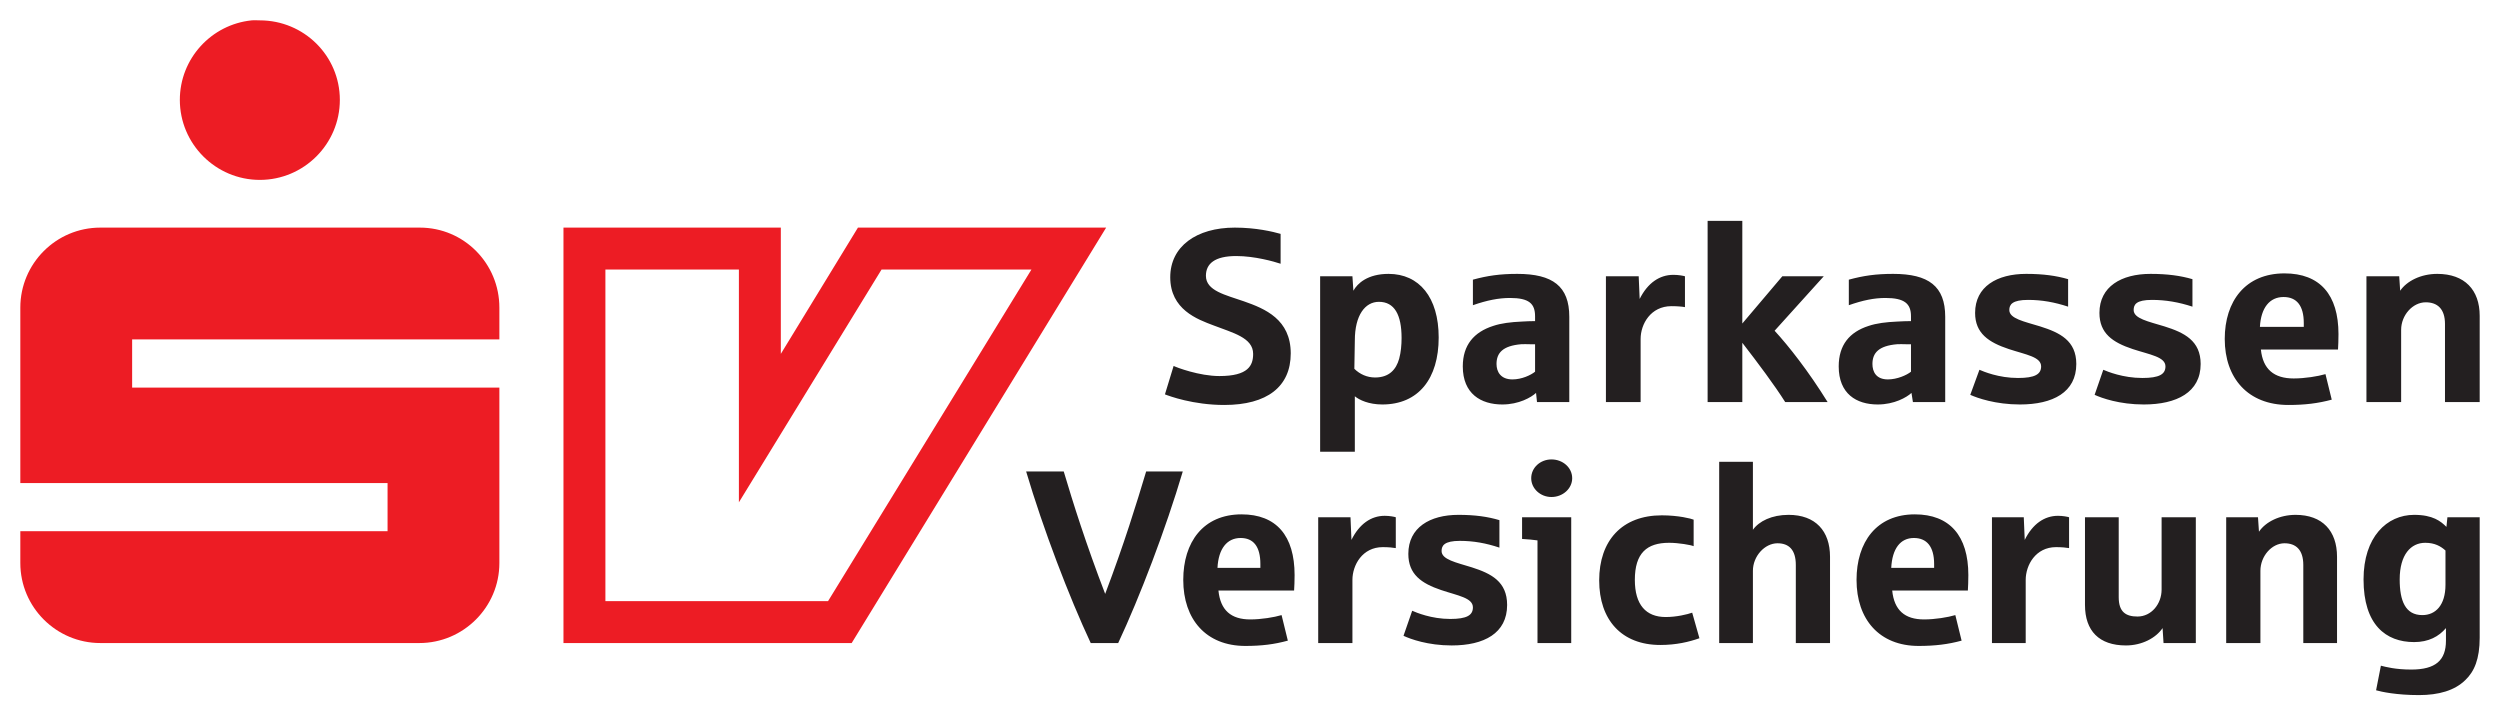
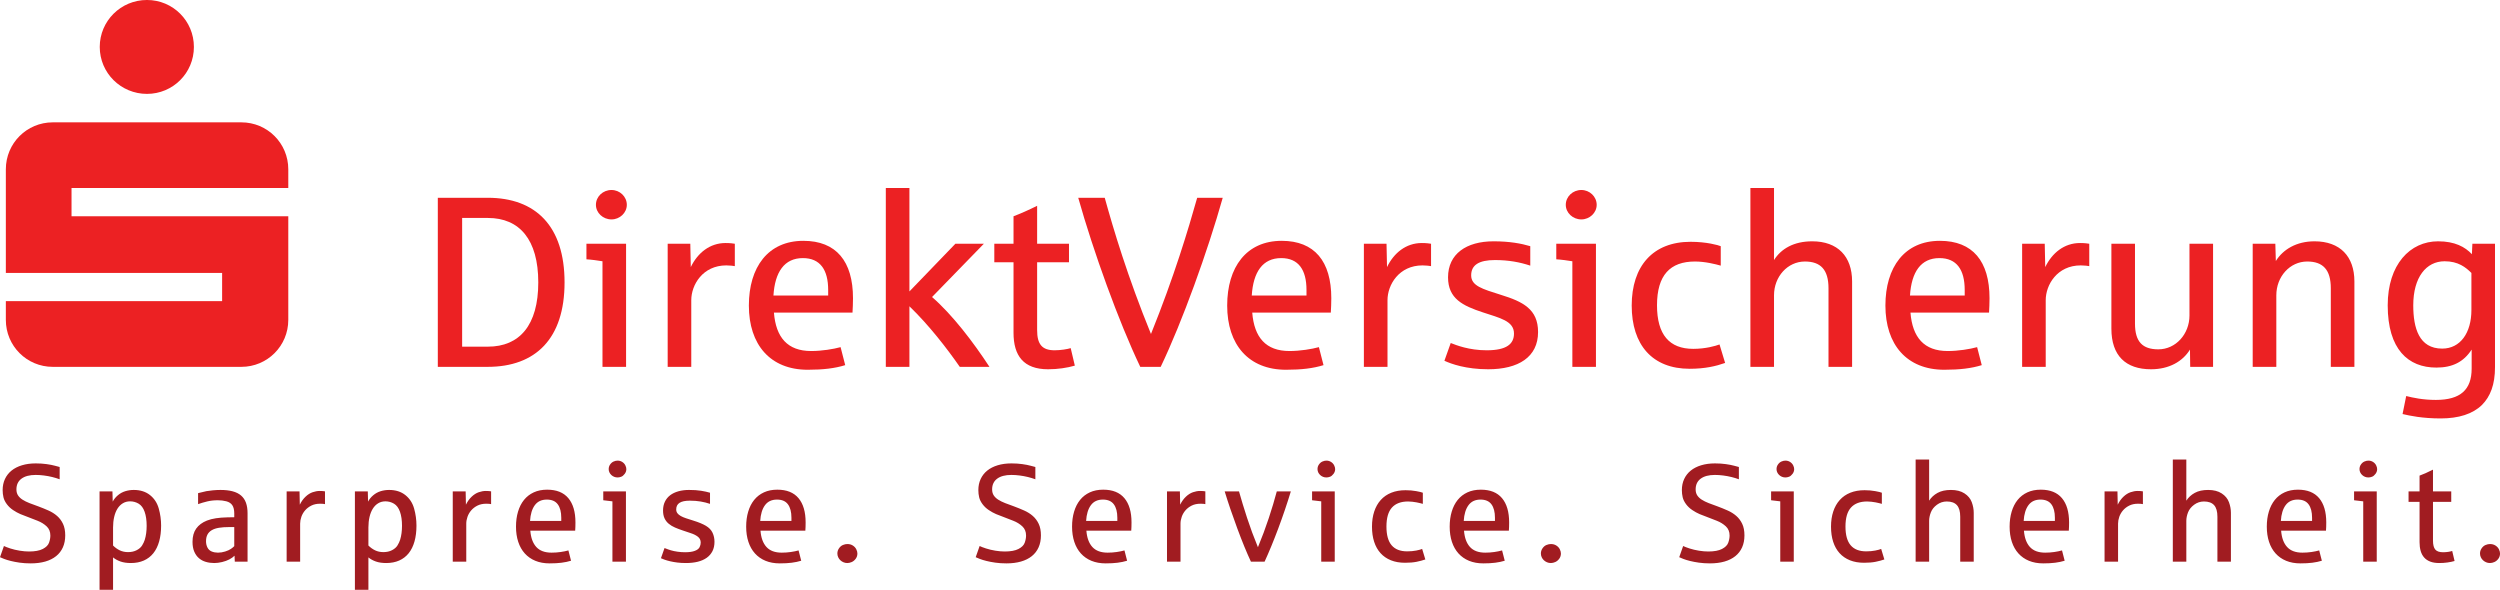
- <svg xmlns="http://www.w3.org/2000/svg" version="1.0" width="1024" height="293" viewBox="-1.313 -1.313 162.094 46.383" id="svg2656">
-   <defs id="defs2658" />
-   <g transform="translate(-295.2656,-510.4833)" id="layer1">
-     <path d="M 404.672,523.491 L 404.672,535.241 L 406.922,535.241 L 406.922,531.397 C 407.948,532.724 409.018,534.155 409.703,535.241 L 412.453,535.241 C 411.216,533.242 409.927,531.606 409.016,530.616 L 412.203,527.085 L 409.516,527.085 L 406.922,530.147 L 406.922,523.491 L 404.672,523.491 z M 374.016,523.929 C 371.522,523.929 369.828,525.15 369.828,527.147 C 369.828,529.24 371.581,529.874 372.641,530.272 C 373.878,530.751 375.203,531.062 375.203,532.116 C 375.203,532.867 374.891,533.554 373.016,533.554 C 371.712,533.554 370.226,532.992 370.047,532.897 L 369.484,534.741 C 369.762,534.852 371.323,535.429 373.328,535.429 C 376.114,535.429 377.641,534.241 377.641,532.085 C 377.641,529.88 375.978,529.189 374.609,528.71 C 373.419,528.294 372.141,528.029 372.141,527.054 C 372.141,526.271 372.708,525.772 374.109,525.772 C 375.299,525.772 376.561,526.129 376.984,526.272 L 376.984,524.335 C 376.479,524.191 375.384,523.929 374.016,523.929 z M 442.078,526.897 C 439.537,526.897 438.203,528.704 438.203,531.147 C 438.203,533.705 439.721,535.429 442.328,535.429 C 443.404,535.429 444.244,535.325 445.141,535.085 L 444.734,533.429 C 444.246,533.572 443.406,533.71 442.672,533.71 C 441.401,533.71 440.676,533.114 440.547,531.835 L 445.547,531.835 C 445.563,531.595 445.578,531.204 445.578,530.835 C 445.578,528.28 444.377,526.897 442.078,526.897 z M 383.984,526.929 C 382.632,526.929 381.964,527.544 381.703,528.022 L 381.641,527.085 L 379.547,527.085 L 379.547,538.46 L 381.797,538.46 L 381.797,534.866 C 382.089,535.105 382.698,535.397 383.578,535.397 C 385.924,535.397 387.234,533.722 387.234,531.054 C 387.234,528.449 385.972,526.929 383.984,526.929 z M 392.328,526.929 C 391.204,526.929 390.398,527.047 389.453,527.304 L 389.453,528.96 C 390.364,528.64 391.127,528.491 391.859,528.491 C 393.098,528.491 393.484,528.862 393.484,529.679 L 393.484,529.991 C 393.241,529.991 392.838,530.006 392.609,530.022 C 391.911,530.054 391.287,530.127 390.766,530.304 C 389.526,530.702 388.797,531.539 388.797,532.929 C 388.797,534.702 389.974,535.397 391.359,535.397 C 392.436,535.397 393.237,534.935 393.547,534.647 L 393.609,535.241 L 395.703,535.241 L 395.703,529.71 C 395.703,527.729 394.626,526.929 392.328,526.929 z M 416.703,526.929 C 415.577,526.929 414.774,527.047 413.828,527.304 L 413.828,528.96 C 414.742,528.64 415.469,528.491 416.203,528.491 C 417.442,528.491 417.859,528.862 417.859,529.679 L 417.859,529.991 C 417.616,529.991 417.181,530.006 416.953,530.022 C 416.252,530.054 415.632,530.127 415.109,530.304 C 413.872,530.702 413.172,531.539 413.172,532.929 C 413.172,534.702 414.317,535.397 415.703,535.397 C 416.778,535.397 417.582,534.935 417.891,534.647 L 417.984,535.241 L 420.078,535.241 L 420.078,529.71 C 420.078,527.729 419.001,526.929 416.703,526.929 z M 425.328,526.929 C 423.437,526.929 422.016,527.751 422.016,529.46 C 422.016,530.786 422.899,531.371 424.203,531.804 C 425.311,532.17 426.297,532.306 426.297,532.929 C 426.297,533.44 425.888,533.679 424.797,533.679 C 423.542,533.679 422.558,533.26 422.297,533.147 L 421.703,534.772 C 422.161,534.98 423.341,535.397 424.922,535.397 C 427.057,535.397 428.578,534.61 428.578,532.772 C 428.578,531.255 427.506,530.735 426.234,530.335 C 425.191,530.015 424.234,529.831 424.234,529.272 C 424.234,528.92 424.424,528.616 425.453,528.616 C 426.348,528.616 427.166,528.766 428.047,529.054 L 428.047,527.272 C 427.279,527.049 426.437,526.929 425.328,526.929 z M 433.391,526.929 C 431.501,526.929 430.078,527.751 430.078,529.46 C 430.078,530.786 430.931,531.371 432.234,531.804 C 433.343,532.17 434.359,532.306 434.359,532.929 C 434.359,533.44 433.952,533.679 432.859,533.679 C 431.604,533.679 430.588,533.26 430.328,533.147 L 429.766,534.772 C 430.222,534.98 431.373,535.397 432.953,535.397 C 435.087,535.397 436.641,534.61 436.641,532.772 C 436.641,531.255 435.568,530.735 434.297,530.335 C 433.254,530.015 432.297,529.831 432.297,529.272 C 432.297,528.92 432.458,528.616 433.484,528.616 C 434.381,528.616 435.229,528.766 436.109,529.054 L 436.109,527.272 C 435.344,527.049 434.499,526.929 433.391,526.929 z M 451.984,526.929 C 450.926,526.929 450.017,527.384 449.578,528.022 L 449.516,527.085 L 447.391,527.085 L 447.391,535.241 L 449.641,535.241 L 449.641,530.554 C 449.641,529.611 450.387,528.772 451.234,528.772 C 451.983,528.772 452.484,529.187 452.484,530.179 L 452.484,535.241 L 454.734,535.241 L 454.734,529.647 C 454.734,527.97 453.761,526.929 451.984,526.929 z M 402.453,526.991 C 401.556,526.991 400.787,527.515 400.266,528.554 L 400.203,527.085 L 398.078,527.085 L 398.078,535.241 L 400.328,535.241 L 400.328,531.147 C 400.328,530.19 400.976,529.022 402.328,529.022 C 402.703,529.022 403.041,529.052 403.203,529.085 L 403.203,527.085 C 403.106,527.052 402.778,526.991 402.453,526.991 z M 442.016,528.429 C 442.862,528.429 443.328,528.982 443.328,530.116 L 443.328,530.366 L 440.484,530.366 C 440.551,529.12 441.119,528.429 442.016,528.429 z M 383.359,528.741 C 384.369,528.741 384.828,529.584 384.828,531.085 C 384.828,531.532 384.786,532.014 384.672,532.429 C 384.476,533.132 384.022,533.647 383.109,533.647 C 382.587,533.647 382.124,533.436 381.766,533.085 L 381.797,531.241 C 381.797,529.612 382.462,528.741 383.359,528.741 z M 392.578,531.491 C 392.749,531.476 392.937,531.491 393.141,531.491 L 393.484,531.491 L 393.484,533.272 C 393.207,533.496 392.618,533.772 392.016,533.772 C 391.248,533.772 390.984,533.269 390.984,532.772 C 390.984,532.059 391.383,531.594 392.578,531.491 z M 416.953,531.491 C 417.124,531.476 417.312,531.491 417.516,531.491 L 417.859,531.491 L 417.859,533.272 C 417.583,533.496 416.961,533.772 416.359,533.772 C 415.593,533.772 415.359,533.269 415.359,532.772 C 415.359,532.059 415.758,531.594 416.953,531.491 z M 394.547,538.96 C 393.828,538.96 393.234,539.491 393.234,540.179 C 393.234,540.85 393.828,541.397 394.547,541.397 C 395.282,541.397 395.891,540.85 395.891,540.179 C 395.891,539.491 395.282,538.96 394.547,538.96 z M 405.422,539.116 L 405.422,550.866 L 407.609,550.866 L 407.609,546.179 C 407.609,545.236 408.373,544.397 409.203,544.397 C 409.939,544.397 410.391,544.814 410.391,545.804 L 410.391,550.866 L 412.609,550.866 L 412.609,545.272 C 412.609,543.596 411.662,542.554 409.922,542.554 C 408.834,542.554 408.008,542.962 407.609,543.522 L 407.609,539.116 L 405.422,539.116 z M 360.484,539.741 C 361.587,543.465 363.266,547.864 364.672,550.866 L 366.453,550.866 C 367.858,547.864 369.538,543.465 370.641,539.741 L 368.266,539.741 C 367.642,541.819 366.839,544.434 365.609,547.679 C 364.363,544.434 363.529,541.787 362.922,539.741 L 360.484,539.741 z M 374.453,542.522 C 371.961,542.522 370.672,544.327 370.672,546.772 C 370.672,549.329 372.147,551.054 374.703,551.054 C 375.758,551.053 376.574,550.95 377.453,550.71 L 377.047,549.054 C 376.568,549.197 375.734,549.335 375.016,549.335 C 373.769,549.335 373.081,548.739 372.953,547.46 L 377.859,547.46 C 377.876,547.22 377.891,546.827 377.891,546.46 C 377.891,543.904 376.706,542.522 374.453,542.522 z M 418.109,542.522 C 415.617,542.522 414.328,544.327 414.328,546.772 C 414.328,549.329 415.804,551.054 418.359,551.054 C 419.414,551.053 420.262,550.95 421.141,550.71 L 420.734,549.054 C 420.256,549.197 419.423,549.335 418.703,549.335 C 417.457,549.335 416.768,548.739 416.641,547.46 L 421.547,547.46 C 421.562,547.22 421.578,546.827 421.578,546.46 C 421.578,543.904 420.362,542.522 418.109,542.522 z M 388.516,542.554 C 386.663,542.554 385.266,543.376 385.266,545.085 C 385.266,546.411 386.113,546.997 387.391,547.429 C 388.478,547.796 389.453,547.931 389.453,548.554 C 389.453,549.066 389.054,549.304 387.984,549.304 C 386.753,549.304 385.772,548.884 385.516,548.772 L 384.953,550.397 C 385.401,550.605 386.528,551.022 388.078,551.022 C 390.172,551.022 391.672,550.235 391.672,548.397 C 391.672,546.879 390.637,546.36 389.391,545.96 C 388.367,545.64 387.422,545.456 387.422,544.897 C 387.422,544.546 387.602,544.241 388.609,544.241 C 389.488,544.241 390.308,544.39 391.172,544.679 L 391.172,542.897 C 390.421,542.674 389.602,542.554 388.516,542.554 z M 442.797,542.554 C 441.758,542.554 440.854,543.01 440.422,543.647 L 440.359,542.71 L 438.297,542.71 L 438.297,550.866 L 440.516,550.866 L 440.516,546.179 C 440.516,545.236 441.247,544.397 442.078,544.397 C 442.813,544.397 443.297,544.814 443.297,545.804 L 443.297,550.866 L 445.484,550.866 L 445.484,545.272 C 445.484,543.596 444.538,542.554 442.797,542.554 z M 450.484,542.554 C 448.711,542.554 447.203,543.992 447.203,546.741 C 447.203,549.68 448.646,550.804 450.484,550.804 C 451.427,550.803 452.083,550.441 452.547,549.897 L 452.547,550.71 C 452.547,551.987 451.878,552.585 450.297,552.585 C 449.274,552.585 448.647,552.414 448.328,552.335 L 448.016,553.929 C 448.352,554.025 449.327,554.241 450.797,554.241 C 452.076,554.241 453.109,553.945 453.797,553.272 C 454.389,552.714 454.734,551.895 454.734,550.522 L 454.734,542.71 L 452.641,542.71 L 452.578,543.335 C 452.211,542.967 451.698,542.554 450.484,542.554 z M 401.703,542.585 C 399.113,542.585 397.641,544.231 397.641,546.804 C 397.641,549.36 399.086,550.991 401.609,550.991 C 402.633,550.991 403.471,550.792 404.141,550.554 L 403.672,548.897 C 403.352,549.009 402.657,549.179 401.953,549.179 C 400.676,549.179 399.953,548.386 399.953,546.772 C 399.953,545.031 400.734,544.366 402.172,544.366 C 402.796,544.366 403.589,544.506 403.766,544.585 L 403.766,542.866 C 403.622,542.802 402.789,542.585 401.703,542.585 z M 383.734,542.616 C 382.856,542.616 382.089,543.14 381.578,544.179 L 381.516,542.71 L 379.422,542.71 L 379.422,550.866 L 381.641,550.866 L 381.641,546.772 C 381.641,545.814 382.284,544.647 383.609,544.647 C 383.977,544.647 384.293,544.679 384.453,544.71 L 384.453,542.71 C 384.358,542.677 384.054,542.616 383.734,542.616 z M 427.391,542.616 C 426.512,542.616 425.746,543.14 425.234,544.179 L 425.172,542.71 L 423.109,542.71 L 423.109,550.866 L 425.297,550.866 L 425.297,546.772 C 425.297,545.814 425.938,544.647 427.266,544.647 C 427.632,544.647 427.949,544.679 428.109,544.71 L 428.109,542.71 C 428.013,542.677 427.709,542.616 427.391,542.616 z M 392.641,542.71 L 392.641,544.116 C 392.927,544.131 393.449,544.177 393.641,544.21 L 393.641,550.866 L 395.828,550.866 L 395.828,542.71 L 392.641,542.71 z M 429.141,542.71 L 429.141,548.397 C 429.141,550.075 430.056,551.022 431.797,551.022 C 432.836,551.022 433.741,550.537 434.172,549.897 L 434.234,550.866 L 436.328,550.866 L 436.328,542.71 L 434.109,542.71 L 434.109,547.397 C 434.109,548.34 433.441,549.147 432.547,549.147 C 431.796,549.147 431.328,548.856 431.328,547.897 L 431.328,542.71 L 429.141,542.71 z M 374.391,544.054 C 375.221,544.054 375.672,544.606 375.672,545.741 L 375.672,545.991 L 372.891,545.991 C 372.954,544.745 373.511,544.054 374.391,544.054 z M 418.047,544.054 C 418.878,544.054 419.359,544.606 419.359,545.741 L 419.359,545.991 L 416.578,545.991 C 416.642,544.745 417.167,544.054 418.047,544.054 z M 451.203,544.366 C 451.826,544.366 452.212,544.594 452.516,544.866 L 452.516,547.085 C 452.516,548.427 451.862,549.054 451.016,549.054 C 449.914,549.054 449.547,548.13 449.547,546.741 C 449.547,545.126 450.276,544.366 451.203,544.366 z" id="path2568" style="fill:#231f20;fill-opacity:1;fill-rule:nonzero;stroke:none" />
-     <path d="M 310.266,510.491 C 307.655,510.756 305.609,512.967 305.609,515.647 C 305.609,518.506 307.938,520.835 310.797,520.835 C 313.656,520.835 315.984,518.506 315.984,515.647 C 315.984,512.789 313.656,510.491 310.797,510.491 C 310.618,510.491 310.44,510.473 310.266,510.491 z M 300.453,523.929 C 297.586,523.929 295.266,526.259 295.266,529.116 L 295.266,540.491 L 319.078,540.491 L 319.078,543.616 L 295.266,543.616 L 295.266,545.679 C 295.266,548.544 297.602,550.866 300.453,550.866 L 321.141,550.866 C 323.994,550.866 326.328,548.537 326.328,545.679 L 326.328,534.304 L 302.516,534.304 L 302.516,531.179 L 326.328,531.179 L 326.328,529.116 C 326.328,526.256 324.034,523.929 321.172,523.929 L 300.453,523.929 z M 330.484,523.929 L 330.484,550.866 L 349.172,550.866 L 365.672,523.929 L 349.578,523.929 L 344.578,532.116 L 344.578,523.929 L 330.484,523.929 z M 333.203,526.647 L 341.859,526.647 L 341.859,541.741 L 351.109,526.647 L 360.828,526.647 L 347.641,548.147 L 333.203,548.147 L 333.203,526.647 z" id="path2612" style="fill:#ed1c24;fill-opacity:1;fill-rule:evenodd;stroke:none" />
+ <svg xmlns="http://www.w3.org/2000/svg" viewBox="0 0 479.613 113.147" height="113.147" width="479.613" xml:space="preserve" id="svg2" version="1.1">
+   <defs id="defs6" />
+   <g transform="matrix(1.333333,0,0,-1.333333,0,113.1467)" id="g10">
+     <g transform="scale(0.1)" id="g12">
+       <path id="path14" style="fill:#ec2123;fill-opacity:1;fill-rule:nonzero;stroke:none" d="m 143.52,781.059 c 0,-37.45 30.46,-67.547 67.91,-67.547 37.449,0 67.558,30.097 67.558,67.547 0,37.461 -30.109,67.562 -67.558,67.562 -37.45,0 -67.91,-30.101 -67.91,-67.562 v 0 z M 75.969,320.762 H 347.25 c 37.449,0 67.551,30.117 67.551,67.578 V 537.441 H 102.922 v 40.61 H 414.801 V 605 c 0,37.449 -30.102,67.559 -67.551,67.559 H 75.969 C 38.512,672.559 8.41,642.449 8.41,605 V 455.879 H 319.59 v -40.59 H 8.41 V 388.34 c 0,-37.461 30.102,-67.578 67.559,-67.578 v 0 0" />
+       <path id="path16" style="fill:#ec2123;fill-opacity:1;fill-rule:nonzero;stroke:none" d="m 1057.29,465.68 v 32.211 c -2.1,0.347 -6.65,1.039 -13.3,1.039 -22.76,0 -40.26,-14.34 -50.06,-34.641 l -0.692,33.602 H 960.68 V 320.762 h 33.949 v 95.937 c 0,22.031 16.461,50.039 50.411,50.039 5.25,0 10.5,-0.707 12.25,-1.058 v 0 z M 900.828,320.762 v 177.129 h -57.047 v -22.403 c 6.649,-0.347 16.797,-1.75 23.098,-2.808 V 320.762 h 33.949 z m 1.063,233.136 c 0,11.891 -10.161,21.34 -22.051,21.34 -12.262,0 -22.399,-9.449 -22.399,-21.34 0,-11.558 10.137,-21.007 22.399,-21.007 11.89,0 22.051,9.449 22.051,21.007 v 0 z M 774.5,442.25 c 0,-61.609 -26.961,-92.43 -72.461,-92.43 h -37.098 v 185.168 h 37.098 c 45.5,0 72.461,-31.148 72.461,-92.738 v 0 z m 37.809,0 c 0,80.84 -41.309,121.789 -110.618,121.789 h -71.75 V 320.762 h 71.75 c 68.957,0 110.618,40.629 110.618,121.488 v 0 0" />
+       <path id="path18" style="fill:#ec2123;fill-opacity:1;fill-rule:nonzero;stroke:none" d="m 1759.32,564.039 h -36.76 c -12.95,-45.848 -32.9,-112.687 -66.5,-196.008 -33.96,83.321 -53.91,150.508 -66.52,196.008 h -38.14 c 21.7,-77 58.11,-178.16 89.26,-243.277 h 29.39 c 31.16,65.117 67.56,166.277 89.27,243.277 v 0 z m -212.81,-241.519 -5.95,25.191 c -4.2,-1.402 -14.36,-3.121 -23.11,-3.121 -18.2,0 -25.19,8.75 -25.19,29.019 v 97.68 h 45.85 v 26.602 h -45.85 v 54.597 c -11.9,-5.949 -24.51,-11.539 -33.96,-15.047 v -39.55 h -27.65 v -26.602 h 27.65 V 369.781 c 0,-32.929 14.35,-52.5 49.7,-52.5 14.01,0 27.66,2.071 38.51,5.239 v 0 z m -122.84,-1.758 c -23.11,35.347 -53.21,74.918 -82.61,100.468 l 74.56,76.661 h -40.96 l -66.15,-68.61 v 148.77 h -33.96 V 320.762 h 33.96 v 87.148 c 28,-26.949 54.25,-60.898 72.45,-87.148 h 42.71 z M 1191.61,423.34 h -78.75 c 2.09,33.941 15.75,53.898 42.35,53.898 24.85,0 36.4,-16.797 36.4,-45.847 v -8.051 z m 35.71,-3.871 c 0,53.211 -24.15,82.621 -71.41,82.621 -50.75,0 -78.41,-37.801 -78.41,-93.129 0,-56.32 30.8,-92.383 84.71,-92.383 22.4,0 39.21,2.074 53.91,6.641 l -6.65,25.902 c -10.15,-2.812 -26.96,-5.59 -42.36,-5.59 -33.95,0 -50.75,19.571 -53.55,55.321 h 113.05 c 0.36,5.929 0.71,13.277 0.71,20.617 v 0 0" />
+       <path id="path20" style="fill:#ec2123;fill-opacity:1;fill-rule:nonzero;stroke:none" d="m 3555.96,402.68 c 0,-33.25 -16.09,-55.668 -42.03,-55.668 -33.24,0 -41.64,29.418 -41.64,62.308 0,40.27 18.55,63.36 45.15,63.36 19.61,0 30.47,-8.75 38.52,-16.801 V 402.68 Z m 33.95,-82.27 v 177.481 h -32.54 l -0.71,-15.051 c -9.8,10.5 -24.53,18.551 -48.67,18.551 -40.23,0 -72.46,-33.262 -72.46,-92.071 0,-63.359 29.41,-89.609 70,-89.609 23.13,0 39.22,8.039 50.78,25.891 v -27.301 c 0,-30.43 -16.09,-45.121 -51.48,-45.121 -18.52,0 -32.89,3.129 -42.7,5.59 l -5.23,-25.899 c 10.51,-2.461 28.36,-6.332 54.96,-6.332 25.55,0 45.86,6.332 59.14,19.262 12.27,12.269 18.91,29.41 18.91,54.609 v 0 z m -202.31,0.352 v 122.886 c 0,36.043 -20.66,57.743 -57.38,57.743 -25.94,0 -45.16,-11.563 -55.67,-28.352 l -0.7,24.852 h -32.58 V 320.762 h 33.99 v 102.929 c 0,26.95 19.57,48.637 44.45,48.637 22.73,0 33.95,-11.887 33.95,-38.476 v -113.09 h 33.94 z m -203.36,0 V 497.891 H 3150.3 V 394.629 c 0,-26.598 -19.61,-48.668 -44.81,-48.668 -22.73,0 -33.59,10.859 -33.59,37.109 v 114.821 h -33.95 V 375.719 c 0,-38.867 20.63,-58.438 57.03,-58.438 25.9,0 45.51,11.18 56.02,28.321 l 0.35,-24.84 h 32.89 z M 3006.12,465.68 v 32.211 c -2.11,0.347 -6.64,1.039 -13.32,1.039 -22.74,0 -40.24,-14.34 -50.04,-34.641 l -0.71,33.602 h -32.53 V 320.762 h 33.94 v 95.937 c 0,22.031 16.45,50.039 50.39,50.039 5.27,0 10.51,-0.707 12.27,-1.058 v 0 z M 2826.9,423.34 h -78.75 c 2.11,33.941 15.74,53.898 42.34,53.898 24.88,0 36.41,-16.797 36.41,-45.847 v -8.051 z m 35.7,-3.871 c 0,53.211 -24.14,82.621 -71.41,82.621 -50.74,0 -78.39,-37.801 -78.39,-93.129 0,-56.32 30.82,-92.383 84.72,-92.383 22.39,0 39.18,2.074 53.91,6.641 l -6.68,25.902 c -10.16,-2.812 -26.95,-5.59 -42.34,-5.59 -33.95,0 -50.75,19.571 -53.56,55.321 h 113.05 c 0.35,5.929 0.7,13.277 0.7,20.617 v 0 z m -197.73,-98.707 v 122.886 c 0,36.043 -20.67,57.743 -57.42,57.743 -26.61,0 -44.81,-10.852 -54.93,-26.961 v 103.621 h -33.98 V 320.762 h 33.98 v 102.929 c 0,26.95 19.57,48.637 44.46,48.637 22.73,0 33.94,-11.887 33.94,-38.476 v -113.09 h 33.95 z m -182.7,5.629 -8.05,26.597 c -5.62,-2.109 -19.96,-6.328 -37.81,-6.328 -34.29,0 -52.15,20.309 -52.15,62.66 0,43.41 18.91,63.008 54.61,63.008 14.69,0 29.73,-3.84 37.11,-5.937 v 27.988 c -3.16,1.41 -20.31,6.312 -43.4,6.312 -54.25,0 -84.72,-35.011 -84.72,-91.73 0,-56.68 29.76,-90.973 83.32,-90.973 22.38,0 38.12,3.832 51.09,8.403 v 0 z m -185.86,-5.629 v 177.129 h -57.07 v -22.403 c 6.68,-0.347 16.84,-1.75 23.13,-2.808 V 320.762 h 33.94 z m 1.06,233.136 c 0,11.891 -10.16,21.34 -22.07,21.34 -12.23,0 -22.39,-9.449 -22.39,-21.34 0,-11.558 10.16,-21.007 22.39,-21.007 11.91,0 22.07,9.449 22.07,21.007 v 0 z M 2213.03,370.84 c 0,32.89 -21.72,43.75 -53.55,53.551 -26.61,8.398 -42.7,12.929 -42.7,27.988 0,14.699 10.82,22.051 34.3,22.051 19.61,0 36.05,-3.141 50.74,-8.039 v 27.988 c -12.93,3.859 -29.77,7.012 -52.85,7.012 -39.22,0 -65.47,-18.211 -65.47,-51.801 0,-30.82 21.37,-40.981 50.08,-50.43 24.14,-8.051 44.8,-12.23 44.8,-30.43 0,-15.039 -10.51,-24.14 -39.22,-24.14 -25.54,0 -43.75,7.34 -51.79,10.469 l -9.1,-25.547 c 9.8,-4.532 31.13,-12.231 63,-12.231 43.4,0 71.76,17.5 71.76,53.559 v 0 z m -153.98,94.84 v 32.211 c -2.11,0.347 -6.68,1.039 -13.32,1.039 -22.74,0 -40.24,-14.34 -50.04,-34.641 l -0.71,33.602 h -32.57 V 320.762 h 33.98 v 95.937 c 0,22.031 16.45,50.039 50.39,50.039 5.24,0 10.51,-0.707 12.27,-1.058 v 0 z m -179.22,-42.34 h -78.75 c 2.1,33.941 15.75,53.898 42.35,53.898 24.84,0 36.4,-16.797 36.4,-45.847 v -8.051 z m 35.7,-3.871 c 0,53.211 -24.14,82.621 -71.4,82.621 -50.76,0 -78.41,-37.801 -78.41,-93.129 0,-56.32 30.81,-92.383 84.69,-92.383 22.43,0 39.22,2.074 53.91,6.641 l -6.64,25.902 c -10.16,-2.812 -26.95,-5.59 -42.34,-5.59 -33.96,0 -50.77,19.571 -53.57,55.321 h 113.06 c 0.35,5.929 0.7,13.277 0.7,20.617 v 0 0" />
+       <path id="path22" style="fill:#a11c21;fill-opacity:1;fill-rule:nonzero;stroke:none" d="m 3589.04,39.941 c 2.21,0.981 4.11,2.559 5.71,4.738 1.59,2.18 2.39,4.699 2.39,7.57 0,1.82 -0.52,3.809 -1.56,5.949 -1.04,2.152 -2.69,3.961 -4.93,5.422 -2.25,1.469 -4.9,2.199 -7.96,2.199 -2.02,0 -4.14,-0.449 -6.35,-1.371 -2.21,-0.91 -4.1,-2.5 -5.66,-4.777 -1.57,-2.281 -2.35,-4.75 -2.35,-7.422 0,-1.891 0.38,-3.66 1.13,-5.32 0.74,-1.66 1.77,-3.109 3.07,-4.352 1.3,-1.238 2.82,-2.227 4.54,-2.977 1.73,-0.75 3.6,-1.121 5.62,-1.121 2.02,0 4.13,0.488 6.35,1.461 z m -67.66,-0.68 c 3.78,0.52 7.23,1.238 10.36,2.148 l -3.42,14.449 c -1.31,-0.461 -3.16,-0.879 -5.57,-1.27 -2.41,-0.391 -4.95,-0.578 -7.62,-0.578 -5.27,0 -9,1.297 -11.18,3.898 -2.18,2.609 -3.27,6.84 -3.27,12.699 v 55.86 h 26.27 v 15.133 h -26.27 v 31.25 c -7.88,-3.973 -14.32,-6.832 -19.33,-8.59 v -22.66 h -15.83 v -15.133 h 15.83 V 68.461 c 0,-4.691 0.53,-8.891 1.61,-12.601 1.07,-3.711 2.75,-6.848 5.03,-9.418 2.27,-2.582 5.2,-4.543 8.78,-5.91 3.58,-1.371 7.91,-2.051 12.99,-2.051 3.97,0 7.85,0.258 11.62,0.781 z M 3412.96,162.648 c 1.79,0.68 3.47,2.063 5.03,4.153 1.56,2.078 2.34,4.359 2.34,6.828 0,1.699 -0.48,3.519 -1.46,5.473 -0.98,1.957 -2.46,3.57 -4.44,4.839 -1.99,1.27 -4.22,1.899 -6.69,1.899 -1.83,0 -3.71,-0.418 -5.67,-1.27 -1.95,-0.84 -3.63,-2.261 -5.03,-4.25 -1.4,-1.98 -2.1,-4.211 -2.1,-6.691 0,-1.688 0.34,-3.25 1.03,-4.68 0.68,-1.437 1.61,-2.711 2.78,-3.808 1.17,-1.11 2.52,-1.969 4.05,-2.59 1.53,-0.621 3.18,-0.93 4.94,-0.93 1.69,0 3.43,0.34 5.22,1.027 z m 6.79,-122.218 V 141.602 h -32.62 v -12.793 c 2.8,-0.188 7.19,-0.719 13.18,-1.559 V 40.43 h 19.44 z M 3288.62,121.68 c 3.97,5.398 9.73,8.109 17.28,8.109 7.17,0 12.42,-2.277 15.78,-6.84 3.35,-4.558 5.02,-11 5.02,-19.328 v -4.59 h -44.92 c 0.59,9.699 2.87,17.25 6.84,22.649 z m 38.43,-82.758 c 4.91,0.617 9.48,1.578 13.72,2.879 l -3.81,14.84 c -3.19,-0.91 -6.9,-1.672 -11.13,-2.289 -4.24,-0.621 -8.6,-0.93 -13.09,-0.93 -9.7,0 -17.03,2.719 -21.97,8.148 -4.95,5.441 -7.82,13.27 -8.6,23.488 h 64.55 c 0.26,3.383 0.39,7.32 0.39,11.82 0,15.172 -3.41,26.82 -10.25,34.961 -6.84,8.14 -16.99,12.199 -30.47,12.199 -7.22,0 -13.64,-1.277 -19.24,-3.848 -5.6,-2.582 -10.28,-6.203 -14.06,-10.89 -3.77,-4.692 -6.64,-10.301 -8.59,-16.852 -1.96,-6.539 -2.93,-13.75 -2.93,-21.629 0,-8.07 1.07,-15.359 3.22,-21.871 2.15,-6.508 5.29,-12.059 9.42,-16.648 4.14,-4.59 9.2,-8.129 15.19,-10.602 5.99,-2.469 12.83,-3.711 20.51,-3.711 6.51,0 12.22,0.312 17.14,0.934 z m -181.28,1.508 v 58.789 c 0,3.84 0.81,7.883 2.44,12.109 1.63,4.231 4.56,7.91 8.79,11.043 4.23,3.117 8.95,4.68 14.16,4.68 6.51,0 11.36,-1.762 14.55,-5.27 3.19,-3.519 4.79,-9.082 4.79,-16.703 V 40.43 h 19.43 v 70.218 c 0,5.141 -0.94,10.274 -2.83,15.383 -1.89,5.11 -5.37,9.321 -10.45,12.641 -5.08,3.316 -11.59,4.976 -19.53,4.976 -7.68,0 -14.1,-1.41 -19.24,-4.238 -5.14,-2.84 -9.18,-6.558 -12.11,-11.191 v 59.183 h -19.43 V 40.43 h 19.43 z m -98.22,0 v 54.789 c 0,3.121 0.59,6.383 1.76,9.761 1.17,3.391 2.96,6.481 5.37,9.282 2.41,2.797 5.4,5.09 8.99,6.879 3.58,1.789 7.81,2.687 12.69,2.687 3.06,0 5.37,-0.199 6.93,-0.59 v 18.364 c -1.75,0.386 -4.29,0.589 -7.61,0.589 -3.26,0 -6.64,-0.601 -10.16,-1.812 -3.51,-1.199 -6.9,-3.328 -10.16,-6.391 -3.25,-3.058 -6.02,-6.91 -8.3,-11.527 l -0.39,19.141 h -18.55 V 40.43 h 19.43 z M 2918.57,121.68 c 3.97,5.398 9.73,8.109 17.29,8.109 7.16,0 12.41,-2.277 15.77,-6.84 3.35,-4.558 5.03,-11 5.03,-19.328 v -4.59 h -44.92 c 0.58,9.699 2.86,17.25 6.83,22.649 z M 2957,38.922 c 4.91,0.617 9.49,1.578 13.72,2.879 l -3.81,14.84 c -3.19,-0.91 -6.9,-1.672 -11.13,-2.289 -4.23,-0.621 -8.6,-0.93 -13.09,-0.93 -9.7,0 -17.02,2.719 -21.97,8.148 -4.95,5.441 -7.81,13.27 -8.59,23.488 h 64.55 c 0.26,3.383 0.39,7.32 0.39,11.82 0,15.172 -3.42,26.82 -10.26,34.961 -6.83,8.14 -16.99,12.199 -30.46,12.199 -7.23,0 -13.64,-1.277 -19.24,-3.848 -5.6,-2.582 -10.29,-6.203 -14.07,-10.89 -3.77,-4.692 -6.64,-10.301 -8.59,-16.852 -1.95,-6.539 -2.93,-13.75 -2.93,-21.629 0,-8.07 1.08,-15.359 3.22,-21.871 2.15,-6.508 5.29,-12.059 9.43,-16.648 4.13,-4.59 9.19,-8.129 15.18,-10.602 5.99,-2.469 12.83,-3.711 20.51,-3.711 6.51,0 12.22,0.312 17.14,0.934 z m -181.28,1.508 v 58.789 c 0,3.84 0.82,7.883 2.45,12.109 1.62,4.231 4.55,7.91 8.78,11.043 4.24,3.117 8.96,4.68 14.17,4.68 6.5,0 11.35,-1.762 14.55,-5.27 3.18,-3.519 4.78,-9.082 4.78,-16.703 V 40.43 h 19.43 v 70.218 c 0,5.141 -0.94,10.274 -2.83,15.383 -1.89,5.11 -5.37,9.321 -10.45,12.641 -5.07,3.316 -11.59,4.976 -19.53,4.976 -7.68,0 -14.09,-1.41 -19.24,-4.238 -5.14,-2.84 -9.18,-6.558 -12.11,-11.191 v 59.183 h -19.43 V 40.43 h 19.43 z m -76.97,-0.148 c 4.65,0.949 8.83,2.07 12.54,3.367 l -4.59,15.141 c -1.75,-0.777 -4.58,-1.559 -8.49,-2.34 -3.91,-0.777 -8.27,-1.168 -13.09,-1.168 -9.89,0 -17.33,2.91 -22.31,8.738 -4.98,5.82 -7.47,14.82 -7.47,27 0,12.371 2.63,21.46 7.91,27.29 5.27,5.832 13.02,8.742 23.24,8.742 2.08,0 4.17,-0.129 6.25,-0.391 2.08,-0.262 4.05,-0.551 5.91,-0.879 1.85,-0.32 3.56,-0.703 5.13,-1.121 1.56,-0.422 2.86,-0.769 3.9,-1.031 v 16.019 c -1.56,0.653 -4.73,1.422 -9.52,2.301 -4.79,0.871 -9.88,1.313 -15.28,1.313 -7.75,0 -14.62,-1.203 -20.61,-3.614 -5.99,-2.41 -11.03,-5.886 -15.14,-10.449 -4.1,-4.558 -7.22,-10.07 -9.37,-16.551 -2.15,-6.476 -3.22,-13.757 -3.22,-21.828 0,-8.141 1.04,-15.41 3.12,-21.82 2.08,-6.422 5.14,-11.852 9.18,-16.309 4.04,-4.461 9.02,-7.883 14.94,-10.262 5.93,-2.371 12.7,-3.559 20.32,-3.559 6.44,0 11.99,0.469 16.65,1.41 z M 2574.16,162.648 c 1.79,0.68 3.47,2.063 5.03,4.153 1.56,2.078 2.34,4.359 2.34,6.828 0,1.699 -0.49,3.519 -1.46,5.473 -0.98,1.957 -2.46,3.57 -4.45,4.839 -1.98,1.27 -4.21,1.899 -6.68,1.899 -1.83,0 -3.72,-0.418 -5.67,-1.27 -1.95,-0.84 -3.63,-2.261 -5.03,-4.25 -1.4,-1.98 -2.1,-4.211 -2.1,-6.691 0,-1.688 0.34,-3.25 1.03,-4.68 0.68,-1.437 1.61,-2.711 2.78,-3.808 1.17,-1.11 2.52,-1.969 4.05,-2.59 1.53,-0.621 3.18,-0.93 4.94,-0.93 1.69,0 3.43,0.34 5.22,1.027 z m 6.79,-122.218 V 141.602 h -32.62 v -12.793 c 2.8,-0.188 7.19,-0.719 13.18,-1.559 V 40.43 h 19.44 z m -99.69,0.199 c 6.12,1.75 11.31,4.34 15.58,7.762 4.26,3.418 7.52,7.629 9.77,12.649 2.24,5.012 3.36,10.742 3.36,17.18 0,6.652 -1.07,12.211 -3.22,16.703 -2.15,4.5 -5,8.289 -8.54,11.379 -3.55,3.09 -7.67,5.679 -12.36,7.758 -4.68,2.089 -9.57,4.07 -14.64,5.961 -4.63,1.628 -8.86,3.191 -12.7,4.691 -3.84,1.5 -7.16,3.141 -9.96,4.93 -2.8,1.789 -4.97,3.859 -6.5,6.199 -1.53,2.351 -2.29,5.211 -2.29,8.601 0,6.7 2.42,11.84 7.28,15.43 4.84,3.57 11.63,5.367 20.36,5.367 3.9,0 7.89,-0.258 11.96,-0.789 4.07,-0.519 8.02,-1.25 11.86,-2.187 3.85,-0.953 7.43,-2.043 10.75,-3.274 v 17.672 c -1.37,0.328 -3.63,0.93 -6.79,1.809 -3.16,0.883 -7.15,1.66 -11.96,2.34 -4.82,0.691 -10.03,1.031 -15.63,1.031 -7.36,0 -13.98,-0.899 -19.87,-2.692 -5.89,-1.789 -10.89,-4.339 -14.99,-7.66 -4.1,-3.316 -7.26,-7.359 -9.47,-12.109 -2.22,-4.758 -3.32,-10.059 -3.32,-15.918 0,-3.652 0.39,-7.109 1.17,-10.402 0.78,-3.289 2.39,-6.579 4.83,-9.86 2.44,-3.289 5.44,-6.129 8.99,-8.5 3.54,-2.379 7.06,-4.308 10.54,-5.808 3.48,-1.5 7.18,-2.93 11.09,-4.301 4.1,-1.559 8.67,-3.34 13.72,-5.321 5.04,-1.988 9.36,-4.66 12.94,-8.008 3.58,-3.352 5.37,-7.762 5.37,-13.23 0,-3.262 -0.64,-6.68 -1.91,-10.25 -1.27,-3.59 -4.26,-6.602 -8.98,-9.043 -4.72,-2.438 -11.31,-3.66 -19.78,-3.66 -4.16,0 -8.66,0.391 -13.47,1.172 -4.82,0.781 -9.33,1.859 -13.53,3.219 -4.2,1.371 -7.24,2.543 -9.13,3.519 l -5.66,-16.109 c 1.36,-0.648 3.35,-1.48 5.95,-2.488 2.61,-1.012 5.8,-1.992 9.57,-2.93 3.78,-0.949 8.06,-1.762 12.85,-2.441 4.78,-0.691 10.07,-1.031 15.87,-1.031 7.81,0 14.77,0.883 20.89,2.641 z M 2237.8,39.941 c 2.21,0.981 4.11,2.559 5.71,4.738 1.59,2.18 2.39,4.699 2.39,7.57 0,1.82 -0.52,3.809 -1.56,5.949 -1.04,2.152 -2.69,3.961 -4.93,5.422 -2.25,1.469 -4.9,2.199 -7.96,2.199 -2.02,0 -4.14,-0.449 -6.35,-1.371 -2.21,-0.91 -4.1,-2.5 -5.66,-4.777 -1.57,-2.281 -2.35,-4.75 -2.35,-7.422 0,-1.891 0.38,-3.66 1.13,-5.32 0.74,-1.66 1.77,-3.109 3.07,-4.352 1.3,-1.238 2.82,-2.227 4.54,-2.977 1.73,-0.75 3.6,-1.121 5.62,-1.121 2.02,0 4.13,0.488 6.35,1.461 z M 2112.92,121.68 c 3.97,5.398 9.73,8.109 17.28,8.109 7.16,0 12.42,-2.277 15.77,-6.84 3.36,-4.558 5.03,-11 5.03,-19.328 v -4.59 h -44.92 c 0.59,9.699 2.86,17.25 6.84,22.649 z m 38.42,-82.758 c 4.92,0.617 9.49,1.578 13.73,2.879 l -3.81,14.84 c -3.19,-0.91 -6.9,-1.672 -11.14,-2.289 -4.23,-0.621 -8.59,-0.93 -13.08,-0.93 -9.7,0 -17.03,2.719 -21.97,8.148 -4.95,5.441 -7.82,13.27 -8.6,23.488 h 64.55 c 0.26,3.383 0.39,7.32 0.39,11.82 0,15.172 -3.42,26.82 -10.25,34.961 -6.84,8.14 -16.99,12.199 -30.47,12.199 -7.23,0 -13.64,-1.277 -19.24,-3.848 -5.6,-2.582 -10.29,-6.203 -14.06,-10.89 -3.78,-4.692 -6.64,-10.301 -8.59,-16.852 -1.96,-6.539 -2.93,-13.75 -2.93,-21.629 0,-8.07 1.07,-15.359 3.22,-21.871 2.15,-6.508 5.29,-12.059 9.42,-16.648 4.14,-4.59 9.2,-8.129 15.19,-10.602 5.99,-2.469 12.82,-3.711 20.51,-3.711 6.51,0 12.22,0.312 17.13,0.934 z m -113.06,1.359 c 4.66,0.949 8.84,2.07 12.55,3.367 l -4.59,15.141 c -1.76,-0.777 -4.59,-1.559 -8.5,-2.34 -3.9,-0.777 -8.26,-1.168 -13.08,-1.168 -9.9,0 -17.33,2.91 -22.32,8.738 -4.98,5.82 -7.47,14.82 -7.47,27 0,12.371 2.64,21.46 7.91,27.29 5.28,5.832 13.02,8.742 23.25,8.742 2.08,0 4.16,-0.129 6.25,-0.391 2.08,-0.262 4.05,-0.551 5.9,-0.879 1.86,-0.32 3.57,-0.703 5.13,-1.121 1.56,-0.422 2.87,-0.769 3.91,-1.031 v 16.019 c -1.56,0.653 -4.74,1.422 -9.52,2.301 -4.79,0.871 -9.88,1.313 -15.29,1.313 -7.75,0 -14.61,-1.203 -20.6,-3.614 -5.99,-2.41 -11.04,-5.886 -15.14,-10.449 -4.1,-4.558 -7.23,-10.07 -9.37,-16.551 -2.15,-6.476 -3.23,-13.757 -3.23,-21.828 0,-8.141 1.04,-15.41 3.13,-21.82 2.08,-6.422 5.14,-11.852 9.18,-16.309 4.03,-4.461 9.01,-7.883 14.94,-10.262 5.92,-2.371 12.69,-3.559 20.31,-3.559 6.45,0 12,0.469 16.65,1.41 z M 1913.7,162.648 c 1.79,0.68 3.46,2.063 5.03,4.153 1.56,2.078 2.34,4.359 2.34,6.828 0,1.699 -0.49,3.519 -1.47,5.473 -0.97,1.957 -2.45,3.57 -4.44,4.839 -1.99,1.27 -4.22,1.899 -6.69,1.899 -1.82,0 -3.71,-0.418 -5.66,-1.27 -1.96,-0.84 -3.63,-2.261 -5.03,-4.25 -1.4,-1.98 -2.1,-4.211 -2.1,-6.691 0,-1.688 0.34,-3.25 1.02,-4.68 0.69,-1.437 1.62,-2.711 2.79,-3.808 1.17,-1.11 2.52,-1.969 4.05,-2.59 1.53,-0.621 3.17,-0.93 4.93,-0.93 1.69,0 3.43,0.34 5.23,1.027 z m 6.78,-122.218 V 141.602 h -32.61 v -12.793 c 2.79,-0.188 7.19,-0.719 13.18,-1.559 V 40.43 h 19.43 z m -100.95,0 c 6.38,13.871 12.92,29.75 19.63,47.66 6.7,17.898 12.76,35.738 18.16,53.512 h -20.21 c -3.19,-12.043 -7.03,-24.872 -11.53,-38.473 -4.49,-13.61 -9.7,-27.578 -15.62,-41.898 -5.93,14.391 -11.13,28.469 -15.63,42.239 -4.49,13.769 -8.36,26.48 -11.62,38.133 h -20.6 c 4.94,-16.211 10.97,-33.903 18.06,-53.071 7.1,-19.18 13.68,-35.211 19.73,-48.102 h 19.63 z m -120.97,0 v 54.789 c 0,3.121 0.58,6.383 1.76,9.761 1.17,3.391 2.96,6.481 5.37,9.282 2.4,2.797 5.4,5.09 8.98,6.879 3.58,1.789 7.81,2.687 12.7,2.687 3.06,0 5.37,-0.199 6.93,-0.59 v 18.364 c -1.76,0.386 -4.3,0.589 -7.62,0.589 -3.25,0 -6.64,-0.601 -10.15,-1.812 -3.52,-1.199 -6.91,-3.328 -10.16,-6.391 -3.26,-3.058 -6.02,-6.91 -8.3,-11.527 l -0.39,19.141 h -18.56 V 40.43 h 19.44 z M 1569.58,121.68 c 3.97,5.398 9.73,8.109 17.28,8.109 7.16,0 12.42,-2.277 15.77,-6.84 3.36,-4.558 5.03,-11 5.03,-19.328 v -4.59 h -44.92 c 0.59,9.699 2.87,17.25 6.84,22.649 z M 1608,38.922 c 4.92,0.617 9.49,1.578 13.73,2.879 l -3.81,14.84 c -3.19,-0.91 -6.9,-1.672 -11.14,-2.289 -4.23,-0.621 -8.59,-0.93 -13.08,-0.93 -9.7,0 -17.03,2.719 -21.97,8.148 -4.95,5.441 -7.82,13.27 -8.6,23.488 h 64.55 c 0.26,3.383 0.39,7.32 0.39,11.82 0,15.172 -3.41,26.82 -10.25,34.961 -6.84,8.14 -16.99,12.199 -30.47,12.199 -7.23,0 -13.64,-1.277 -19.24,-3.848 -5.6,-2.582 -10.29,-6.203 -14.06,-10.89 -3.78,-4.692 -6.64,-10.301 -8.59,-16.852 -1.96,-6.539 -2.93,-13.75 -2.93,-21.629 0,-8.07 1.07,-15.359 3.22,-21.871 2.15,-6.508 5.29,-12.059 9.42,-16.648 4.14,-4.59 9.2,-8.129 15.19,-10.602 5.99,-2.469 12.82,-3.711 20.51,-3.711 6.51,0 12.22,0.312 17.13,0.934 z m -138.99,1.707 c 6.12,1.75 11.32,4.34 15.58,7.762 4.26,3.418 7.52,7.629 9.77,12.649 2.24,5.012 3.37,10.742 3.37,17.18 0,6.652 -1.08,12.211 -3.23,16.703 -2.15,4.5 -4.99,8.289 -8.54,11.379 -3.55,3.09 -7.67,5.679 -12.36,7.758 -4.68,2.089 -9.57,4.07 -14.64,5.961 -4.63,1.628 -8.86,3.191 -12.7,4.691 -3.84,1.5 -7.16,3.141 -9.96,4.93 -2.8,1.789 -4.97,3.859 -6.49,6.199 -1.53,2.351 -2.3,5.211 -2.3,8.601 0,6.7 2.43,11.84 7.28,15.43 4.85,3.57 11.63,5.367 20.36,5.367 3.9,0 7.89,-0.258 11.96,-0.789 4.07,-0.519 8.02,-1.25 11.87,-2.187 3.84,-0.953 7.42,-2.043 10.74,-3.274 v 17.672 c -1.37,0.328 -3.63,0.93 -6.79,1.809 -3.16,0.883 -7.15,1.66 -11.96,2.34 -4.82,0.691 -10.03,1.031 -15.63,1.031 -7.36,0 -13.98,-0.899 -19.87,-2.692 -5.89,-1.789 -10.89,-4.339 -14.99,-7.66 -4.1,-3.316 -7.26,-7.359 -9.47,-12.109 -2.22,-4.758 -3.32,-10.059 -3.32,-15.918 0,-3.652 0.39,-7.109 1.17,-10.402 0.78,-3.289 2.39,-6.579 4.83,-9.86 2.44,-3.289 5.44,-6.129 8.99,-8.5 3.54,-2.379 7.06,-4.308 10.54,-5.808 3.49,-1.5 7.18,-2.93 11.09,-4.301 4.1,-1.559 8.67,-3.34 13.72,-5.321 5.04,-1.988 9.36,-4.66 12.94,-8.008 3.58,-3.352 5.37,-7.762 5.37,-13.23 0,-3.262 -0.64,-6.68 -1.91,-10.25 -1.27,-3.59 -4.26,-6.602 -8.98,-9.043 -4.72,-2.438 -11.31,-3.66 -19.78,-3.66 -4.16,0 -8.65,0.391 -13.47,1.172 -4.82,0.781 -9.33,1.859 -13.53,3.219 -4.2,1.371 -7.24,2.543 -9.13,3.519 l -5.66,-16.109 c 1.36,-0.648 3.35,-1.48 5.95,-2.488 2.61,-1.012 5.8,-1.992 9.58,-2.93 3.77,-0.949 8.05,-1.762 12.84,-2.441 4.78,-0.691 10.07,-1.031 15.87,-1.031 7.81,0 14.77,0.883 20.89,2.641 z m -243.46,-0.688 c 2.21,0.981 4.11,2.559 5.71,4.738 1.59,2.18 2.39,4.699 2.39,7.57 0,1.82 -0.52,3.809 -1.56,5.949 -1.04,2.152 -2.69,3.961 -4.93,5.422 -2.25,1.469 -4.9,2.199 -7.96,2.199 -2.02,0 -4.14,-0.449 -6.35,-1.371 -2.21,-0.91 -4.1,-2.5 -5.66,-4.777 -1.57,-2.281 -2.35,-4.75 -2.35,-7.422 0,-1.891 0.38,-3.66 1.13,-5.32 0.74,-1.66 1.77,-3.109 3.07,-4.352 1.3,-1.238 2.82,-2.227 4.54,-2.977 1.73,-0.75 3.6,-1.121 5.62,-1.121 2.02,0 4.13,0.488 6.35,1.461 z M 1100.67,121.68 c 3.97,5.398 9.73,8.109 17.28,8.109 7.16,0 12.42,-2.277 15.77,-6.84 3.36,-4.558 5.03,-11 5.03,-19.328 v -4.59 h -44.92 c 0.59,9.699 2.87,17.25 6.84,22.649 z m 38.43,-82.758 c 4.91,0.617 9.48,1.578 13.72,2.879 l -3.81,14.84 c -3.19,-0.91 -6.9,-1.672 -11.14,-2.289 -4.23,-0.621 -8.59,-0.93 -13.08,-0.93 -9.7,0 -17.03,2.719 -21.97,8.148 -4.95,5.441 -7.82,13.27 -8.6,23.488 h 64.55 c 0.26,3.383 0.39,7.32 0.39,11.82 0,15.172 -3.41,26.82 -10.25,34.961 -6.84,8.14 -16.99,12.199 -30.47,12.199 -7.23,0 -13.64,-1.277 -19.24,-3.848 -5.6,-2.582 -10.28,-6.203 -14.06,-10.89 -3.78,-4.692 -6.64,-10.301 -8.59,-16.852 -1.96,-6.539 -2.93,-13.75 -2.93,-21.629 0,-8.07 1.07,-15.359 3.22,-21.871 2.15,-6.508 5.29,-12.059 9.42,-16.648 4.14,-4.59 9.2,-8.129 15.19,-10.602 5.99,-2.469 12.82,-3.711 20.51,-3.711 6.51,0 12.22,0.312 17.14,0.934 z m -135.24,1.406 c 5.05,1.242 9.36,3.133 12.94,5.672 3.58,2.539 6.35,5.731 8.31,9.57 1.95,3.84 2.92,8.328 2.92,13.469 0,4.691 -0.92,9.02 -2.78,12.992 -1.85,3.969 -5.01,7.289 -9.47,9.957 -4.46,2.672 -10.6,5.211 -18.409,7.621 -3.781,1.172 -7.18,2.262 -10.199,3.27 -3.031,1.012 -5.594,2.101 -7.672,3.269 -2.078,1.18 -3.699,2.512 -4.828,4.012 -1.141,1.488 -1.711,3.32 -1.711,5.469 0,4.23 1.59,7.391 4.777,9.473 3.192,2.078 8.141,3.117 14.852,3.117 5.66,0 10.85,-0.399 15.57,-1.219 4.72,-0.809 9.2,-1.93 13.43,-3.371 v 16.019 c -3.71,1.114 -8.01,2.051 -12.89,2.832 -4.88,0.782 -10.649,1.168 -17.29,1.168 -5.601,0 -10.711,-0.648 -15.332,-1.949 -4.617,-1.301 -8.558,-3.187 -11.808,-5.66 -3.258,-2.48 -5.782,-5.57 -7.571,-9.277 -1.789,-3.711 -2.687,-7.942 -2.687,-12.703 0,-4.418 0.718,-8.168 2.148,-11.231 1.43,-3.058 3.43,-5.656 6.012,-7.809 2.566,-2.148 5.59,-3.969 9.078,-5.469 3.48,-1.5 7.27,-2.93 11.371,-4.289 3.449,-1.242 7.231,-2.512 11.328,-3.812 4.102,-1.309 7.511,-3.019 10.211,-5.129 2.7,-2.121 4.05,-4.93 4.05,-8.449 0,-2.152 -0.54,-4.332 -1.61,-6.543 -1.07,-2.207 -3.35,-3.988 -6.838,-5.316 -3.481,-1.34 -8.153,-2 -14.012,-2 -3.648,0 -7.281,0.258 -10.891,0.777 -3.609,0.519 -6.789,1.18 -9.519,2 -2.731,0.812 -5.801,1.902 -9.18,3.269 l -5.18,-14.648 c 1.372,-0.648 3.161,-1.371 5.379,-2.148 2.211,-0.781 4.832,-1.531 7.86,-2.242 3.019,-0.719 6.441,-1.32 10.25,-1.809 3.812,-0.492 7.992,-0.73 12.551,-0.73 6.179,0 11.8,0.621 16.84,1.848 z M 893.828,162.648 c 1.793,0.68 3.473,2.063 5.031,4.153 1.563,2.078 2.34,4.359 2.34,6.828 0,1.699 -0.488,3.519 -1.461,5.473 -0.976,1.957 -2.457,3.57 -4.449,4.839 -1.98,1.27 -4.211,1.899 -6.68,1.899 -1.828,0 -3.718,-0.418 -5.668,-1.27 -1.953,-0.84 -3.632,-2.261 -5.031,-4.25 -1.398,-1.98 -2.101,-4.211 -2.101,-6.691 0,-1.688 0.339,-3.25 1.031,-4.68 0.68,-1.437 1.609,-2.711 2.781,-3.808 1.168,-1.11 2.52,-1.969 4.051,-2.59 1.527,-0.621 3.18,-0.93 4.937,-0.93 1.692,0 3.43,0.34 5.219,1.027 z M 900.621,40.43 V 141.602 H 868 v -12.793 c 2.801,-0.188 7.191,-0.719 13.18,-1.559 V 40.43 h 19.441 z M 769.488,121.68 c 3.973,5.398 9.731,8.109 17.282,8.109 7.16,0 12.421,-2.277 15.769,-6.84 3.359,-4.558 5.031,-11 5.031,-19.328 v -4.59 h -44.922 c 0.59,9.699 2.872,17.25 6.84,22.649 z m 38.434,-82.758 c 4.906,0.617 9.476,1.578 13.719,2.879 l -3.813,14.84 c -3.187,-0.91 -6.898,-1.672 -11.137,-2.289 -4.23,-0.621 -8.589,-0.93 -13.082,-0.93 -9.699,0 -17.031,2.719 -21.968,8.148 -4.95,5.441 -7.821,13.27 -8.602,23.488 h 64.551 c 0.262,3.383 0.39,7.32 0.39,11.82 0,15.172 -3.41,26.82 -10.25,34.961 -6.839,8.14 -16.992,12.199 -30.468,12.199 -7.231,0 -13.641,-1.277 -19.242,-3.848 -5.598,-2.582 -10.282,-6.203 -14.059,-10.89 -3.781,-4.692 -6.641,-10.301 -8.59,-16.852 -1.961,-6.539 -2.93,-13.75 -2.93,-21.629 0,-8.07 1.071,-15.359 3.219,-21.871 2.149,-6.508 5.289,-12.059 9.418,-16.648 4.141,-4.59 9.203,-8.129 15.192,-10.602 5.992,-2.469 12.82,-3.711 20.511,-3.711 6.508,0 12.219,0.312 17.141,0.934 z m -137.043,1.508 v 54.789 c 0,3.121 0.582,6.383 1.762,9.761 1.168,3.391 2.961,6.481 5.371,9.282 2.41,2.797 5.398,5.09 8.976,6.879 3.582,1.789 7.813,2.687 12.703,2.687 3.059,0 5.368,-0.199 6.93,-0.59 v 18.364 c -1.762,0.386 -4.301,0.589 -7.621,0.589 -3.25,0 -6.641,-0.601 -10.148,-1.812 -3.524,-1.199 -6.903,-3.328 -10.161,-6.391 -3.261,-3.058 -6.019,-6.91 -8.3,-11.527 L 670,141.602 H 651.441 V 40.43 h 19.438 z M 539.75,56.738 c -3.52,1.691 -6.738,4 -9.672,6.934 v 25.977 c 0,5.473 0.543,10.512 1.613,15.141 1.079,4.621 2.661,8.59 4.739,11.91 2.082,3.321 4.648,5.91 7.711,7.762 3.058,1.859 6.55,2.789 10.449,2.789 4.43,0 8.531,-1.129 12.308,-3.371 3.774,-2.25 6.641,-6.117 8.59,-11.617 1.953,-5.5 2.934,-12.262 2.934,-20.274 0,-3.707 -0.231,-7.258 -0.684,-10.637 -0.457,-3.391 -1.136,-6.543 -2.047,-9.473 -0.851,-2.668 -2.121,-5.367 -3.812,-8.109 -1.699,-2.73 -4.32,-5.008 -7.859,-6.828 -3.551,-1.832 -7.668,-2.742 -12.36,-2.742 -4.422,0 -8.39,0.852 -11.91,2.539 z M 530.078,0 v 46.578 c 3,-2.469 6.582,-4.438 10.742,-5.898 4.168,-1.469 9.121,-2.199 14.852,-2.199 7.027,0 13.258,1.199 18.699,3.609 5.43,2.41 9.988,5.91 13.668,10.5 3.68,4.59 6.461,10.238 8.352,16.942 1.89,6.707 2.828,14.32 2.828,22.848 0,8.269 -1.117,16.43 -3.367,24.473 -2.243,8.039 -6.461,14.507 -12.641,19.429 -6.191,4.918 -13.973,7.367 -23.34,7.367 -4.172,0 -8.223,-0.597 -12.16,-1.796 -3.941,-1.211 -7.512,-3.161 -10.691,-5.864 -3.2,-2.699 -5.668,-5.75 -7.43,-9.129 l -0.391,14.743 H 510.648 V 0 h 19.43 z m -98.219,40.43 v 54.789 c 0,3.121 0.59,6.383 1.762,9.761 1.168,3.391 2.957,6.481 5.367,9.282 2.41,2.797 5.41,5.09 8.992,6.879 3.579,1.789 7.809,2.687 12.692,2.687 3.058,0 5.367,-0.199 6.937,-0.59 v 18.364 c -1.757,0.386 -4.3,0.589 -7.621,0.589 -3.258,0 -6.636,-0.601 -10.16,-1.812 -3.508,-1.199 -6.898,-3.328 -10.148,-6.391 -3.258,-3.058 -6.032,-6.91 -8.309,-11.527 l -0.391,19.141 H 412.43 V 40.43 h 19.429 z M 304.641,55.078 c -2.731,1.113 -4.789,3.012 -6.153,5.711 -1.367,2.699 -2.047,5.723 -2.047,9.039 0,3.773 0.68,6.961 2.047,9.57 1.364,2.602 3.434,4.723 6.203,6.34 2.77,1.633 6.231,2.793 10.399,3.473 4.16,0.68 9.082,1.027 14.75,1.027 h 7.219 V 62.789 c -1.168,-1.23 -2.77,-2.551 -4.778,-3.949 -2.019,-1.398 -4.769,-2.648 -8.261,-3.762 -3.481,-1.109 -6.95,-1.656 -10.399,-1.656 -3.25,0 -6.25,0.547 -8.98,1.656 z m 14.8,-15.188 c 4,0.949 7.508,2.219 10.539,3.809 3.032,1.602 5.52,3.371 7.469,5.332 l 0.391,-8.602 h 18.359 v 69.629 c 0,5.863 -0.758,10.902 -2.289,15.14 -1.531,4.231 -3.89,7.711 -7.082,10.449 -3.187,2.731 -7.25,4.75 -12.156,6.051 -4.922,1.301 -10.731,1.949 -17.434,1.949 -3.386,0 -7,-0.179 -10.84,-0.527 -3.839,-0.359 -7,-0.769 -9.468,-1.223 -2.481,-0.457 -6.45,-1.398 -11.918,-2.839 v -15.821 c 4.226,1.5 8.66,2.801 13.277,3.91 4.621,1.114 9.672,1.661 15.141,1.661 4.359,0 8.461,-0.5 12.3,-1.508 3.84,-1.012 6.692,-2.903 8.551,-5.672 1.848,-2.77 2.778,-6.688 2.778,-11.758 v -5.473 c -0.321,0 -0.989,-0.019 -2,-0.046 -1.008,-0.043 -2.071,-0.051 -3.168,-0.051 -1.11,0 -2.172,-0.02 -3.18,-0.051 -1.012,-0.031 -1.641,-0.051 -1.902,-0.051 -5.93,-0.129 -11.278,-0.551 -16.071,-1.269 -4.777,-0.719 -9.097,-1.821 -12.937,-3.321 -6.832,-2.731 -12.012,-6.59 -15.52,-11.57 -3.519,-4.981 -5.281,-11.309 -5.281,-19 0,-5.527 0.828,-10.23 2.488,-14.109 1.66,-3.871 3.91,-7.031 6.742,-9.469 2.829,-2.441 6.149,-4.223 9.961,-5.32 3.809,-1.109 7.829,-1.66 12.059,-1.66 3.449,0 7.18,0.469 11.191,1.41 z M 172.34,56.738 c -3.52,1.691 -6.738,4 -9.668,6.934 v 25.977 c 0,5.473 0.539,10.512 1.609,15.141 1.078,4.621 2.649,8.59 4.739,11.91 2.082,3.321 4.652,5.91 7.71,7.762 3.059,1.859 6.551,2.789 10.45,2.789 4.429,0 8.531,-1.129 12.308,-3.371 3.774,-2.25 6.641,-6.117 8.59,-11.617 1.953,-5.5 2.934,-12.262 2.934,-20.274 0,-3.707 -0.231,-7.258 -0.684,-10.637 -0.457,-3.391 -1.137,-6.543 -2.047,-9.473 -0.851,-2.668 -2.121,-5.367 -3.812,-8.109 -1.699,-2.73 -4.321,-5.008 -7.86,-6.828 -3.55,-1.832 -7.668,-2.742 -12.359,-2.742 -4.422,0 -8.391,0.852 -11.91,2.539 z M 162.672,0 v 46.578 c 3,-2.469 6.578,-4.438 10.738,-5.898 4.168,-1.469 9.121,-2.199 14.852,-2.199 7.027,0 13.258,1.199 18.699,3.609 5.43,2.41 9.988,5.91 13.668,10.5 3.68,4.59 6.461,10.238 8.351,16.942 1.891,6.707 2.829,14.32 2.829,22.848 0,8.269 -1.118,16.43 -3.368,24.473 -2.242,8.039 -6.461,14.507 -12.64,19.429 -6.192,4.918 -13.973,7.367 -23.34,7.367 -4.172,0 -8.223,-0.597 -12.16,-1.796 -3.942,-1.211 -7.512,-3.161 -10.692,-5.864 -3.199,-2.699 -5.668,-5.75 -7.429,-9.129 l -0.391,14.743 H 143.238 V 0 h 19.434 z M 65.141,40.629 c 6.121,1.75 11.309,4.34 15.57,7.762 4.27,3.418 7.52,7.629 9.77,12.649 2.238,5.012 3.371,10.742 3.371,17.18 0,6.652 -1.082,12.211 -3.231,16.703 -2.141,4.5 -4.992,8.289 -8.543,11.379 -3.547,3.09 -7.668,5.679 -12.348,7.758 -4.691,2.089 -9.57,4.07 -14.652,5.961 -4.629,1.628 -8.859,3.191 -12.699,4.691 -3.84,1.5 -7.16,3.141 -9.961,4.93 -2.797,1.789 -4.957,3.859 -6.488,6.199 -1.531,2.351 -2.301,5.211 -2.301,8.601 0,6.7 2.43,11.84 7.281,15.43 4.851,3.57 11.629,5.367 20.359,5.367 3.91,0 7.891,-0.258 11.961,-0.789 4.07,-0.519 8.031,-1.25 11.871,-2.187 3.84,-0.953 7.418,-2.043 10.738,-3.274 v 17.672 c -1.371,0.328 -3.629,0.93 -6.789,1.809 -3.16,0.883 -7.141,1.66 -11.961,2.34 -4.82,0.691 -10.031,1.031 -15.629,1.031 -7.351,0 -13.98,-0.899 -19.871,-2.692 -5.891,-1.789 -10.891,-4.339 -14.988,-7.66 C 12.5,168.172 9.34,164.129 7.129,159.379 4.91,154.621 3.809,149.32 3.809,143.461 c 0,-3.652 0.391,-7.109 1.172,-10.402 0.781,-3.289 2.391,-6.579 4.828,-9.86 2.453,-3.289 5.441,-6.129 8.992,-8.5 3.551,-2.379 7.059,-4.308 10.551,-5.808 3.477,-1.5 7.168,-2.93 11.078,-4.301 4.102,-1.559 8.672,-3.34 13.719,-5.321 5.043,-1.988 9.363,-4.66 12.941,-8.008 3.582,-3.352 5.371,-7.762 5.371,-13.23 0,-3.262 -0.629,-6.68 -1.902,-10.25 -1.27,-3.59 -4.269,-6.602 -8.988,-9.043 -4.719,-2.438 -11.309,-3.66 -19.77,-3.66 -4.172,0 -8.66,0.391 -13.48,1.172 -4.82,0.781 -9.332,1.859 -13.531,3.219 -4.188,1.371 -7.238,2.543 -9.129,3.519 L 0,46.879 c 1.371,-0.648 3.352,-1.48 5.961,-2.488 2.598,-1.012 5.789,-1.992 9.57,-2.93 3.769,-0.949 8.047,-1.762 12.84,-2.441 4.777,-0.691 10.07,-1.031 15.867,-1.031 7.812,0 14.781,0.883 20.902,2.641 v 0" />
+     </g>
  </g>
</svg>
